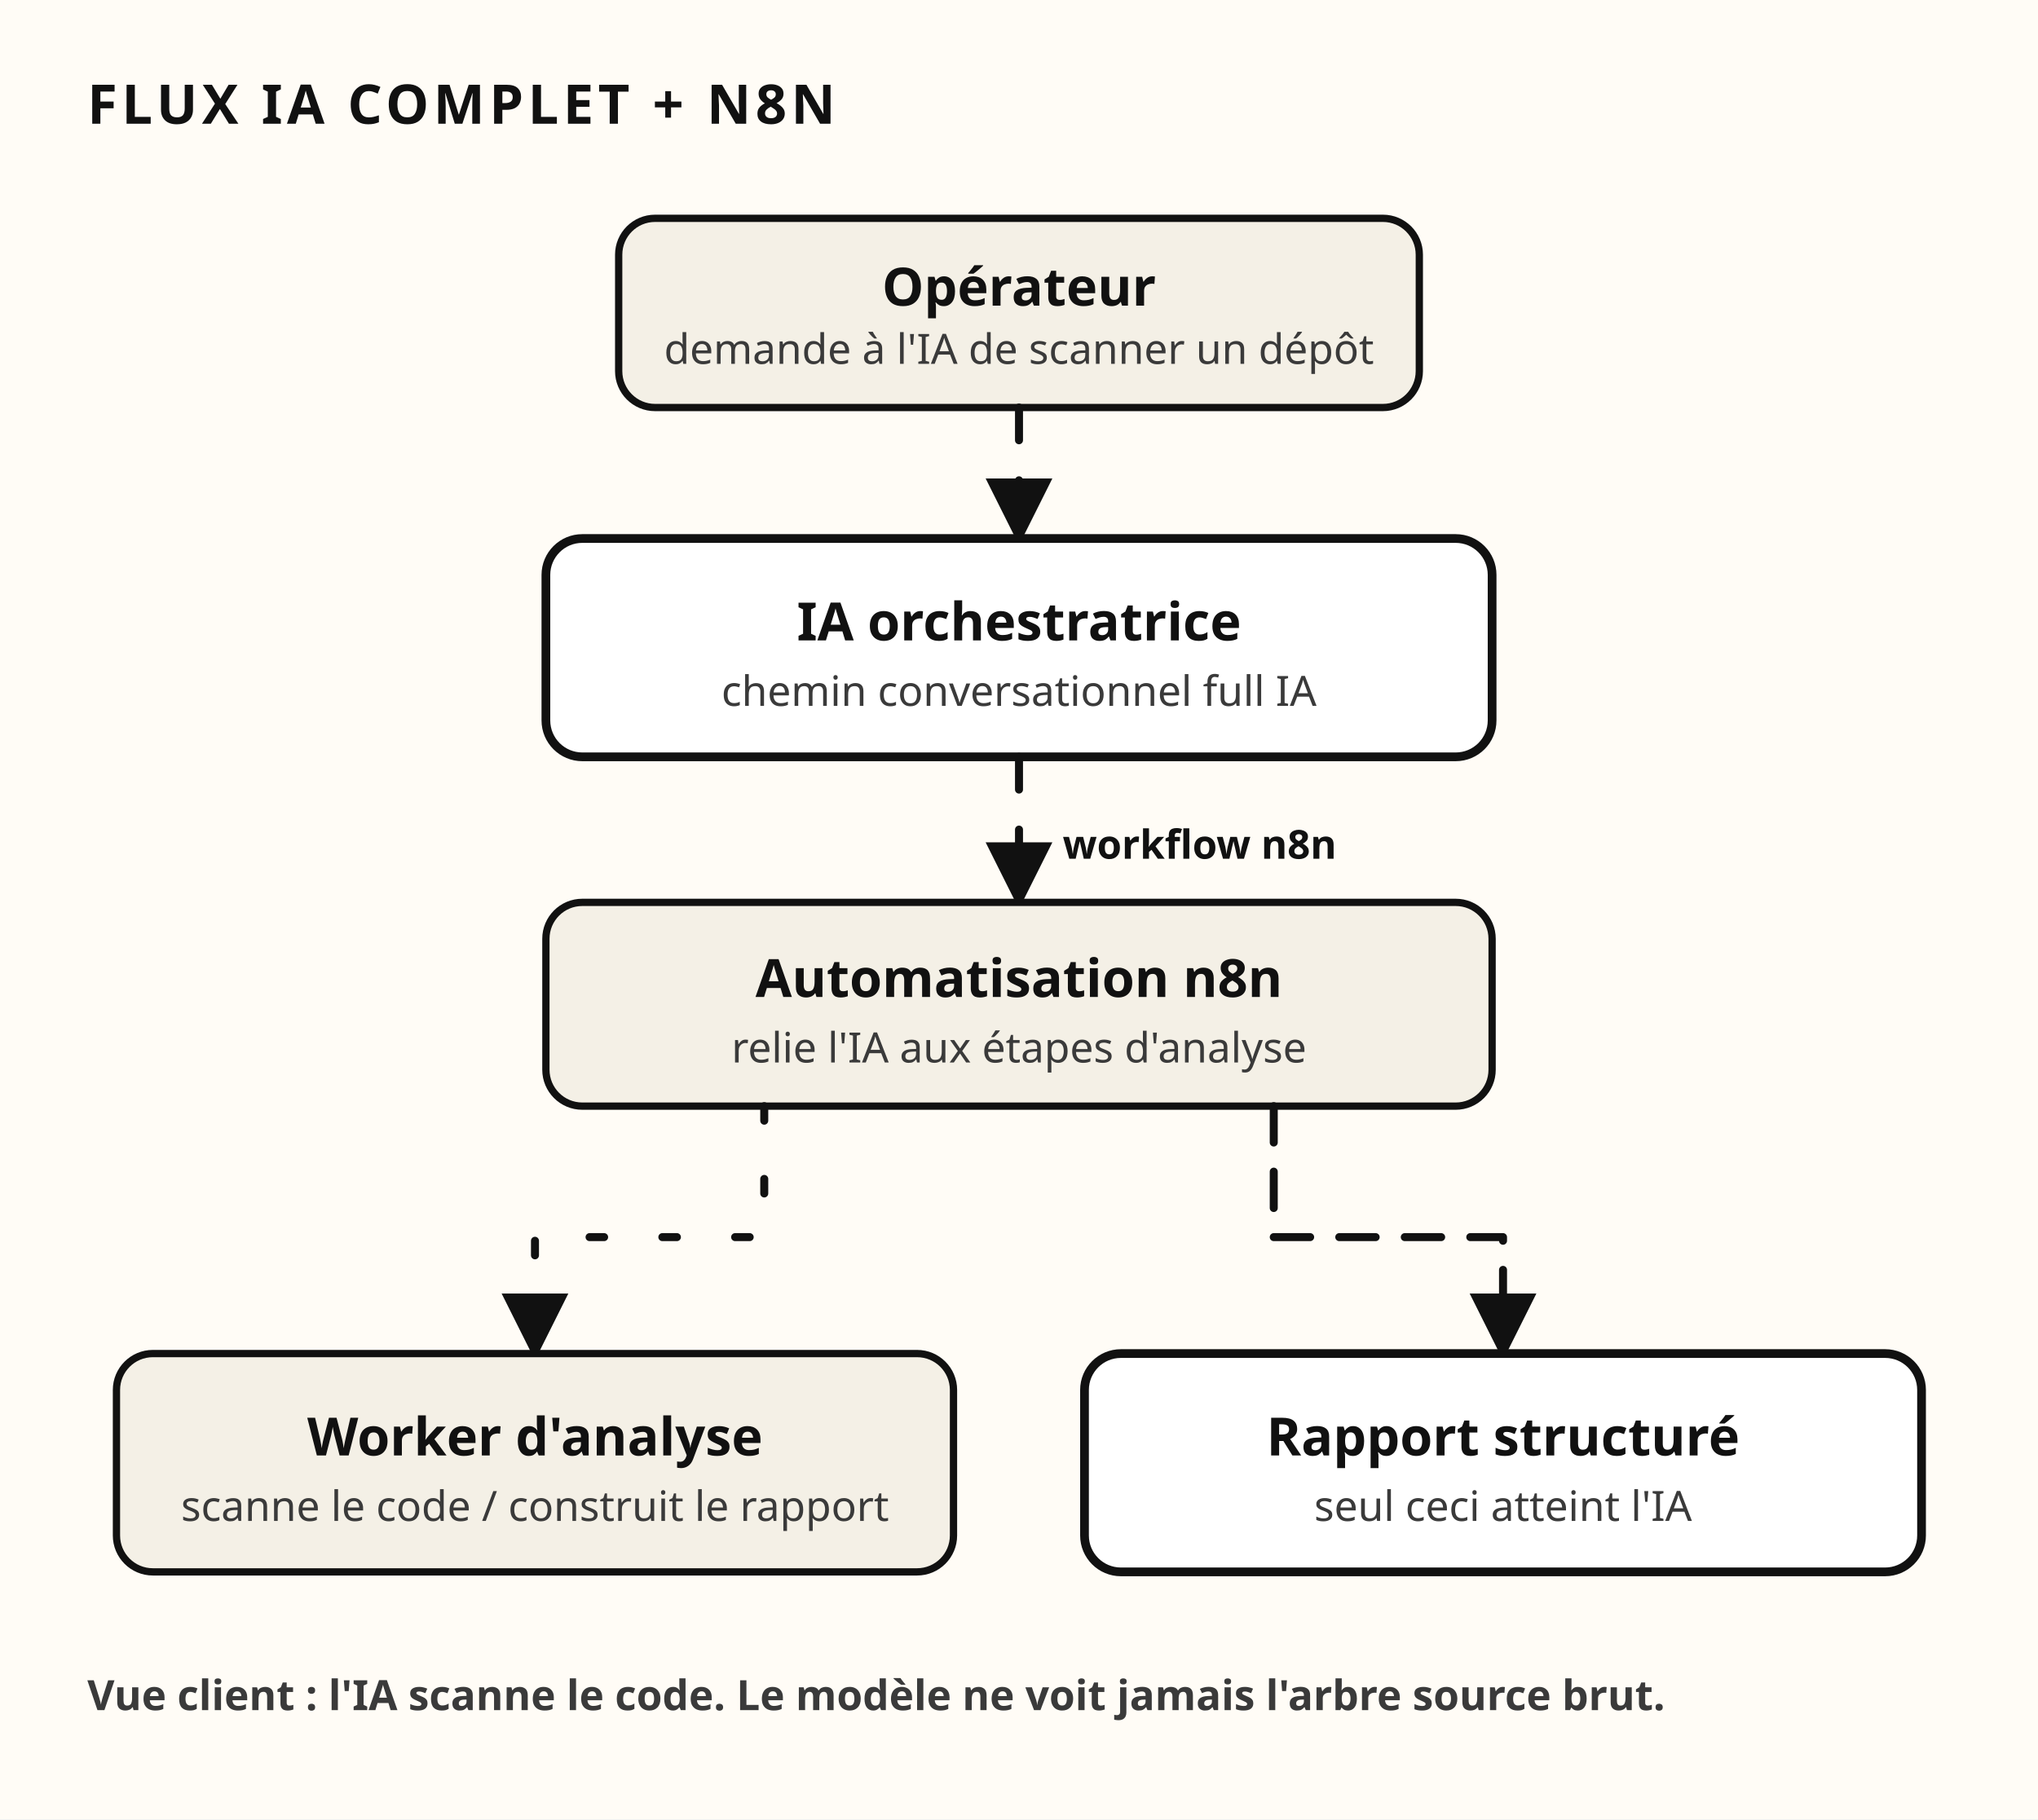
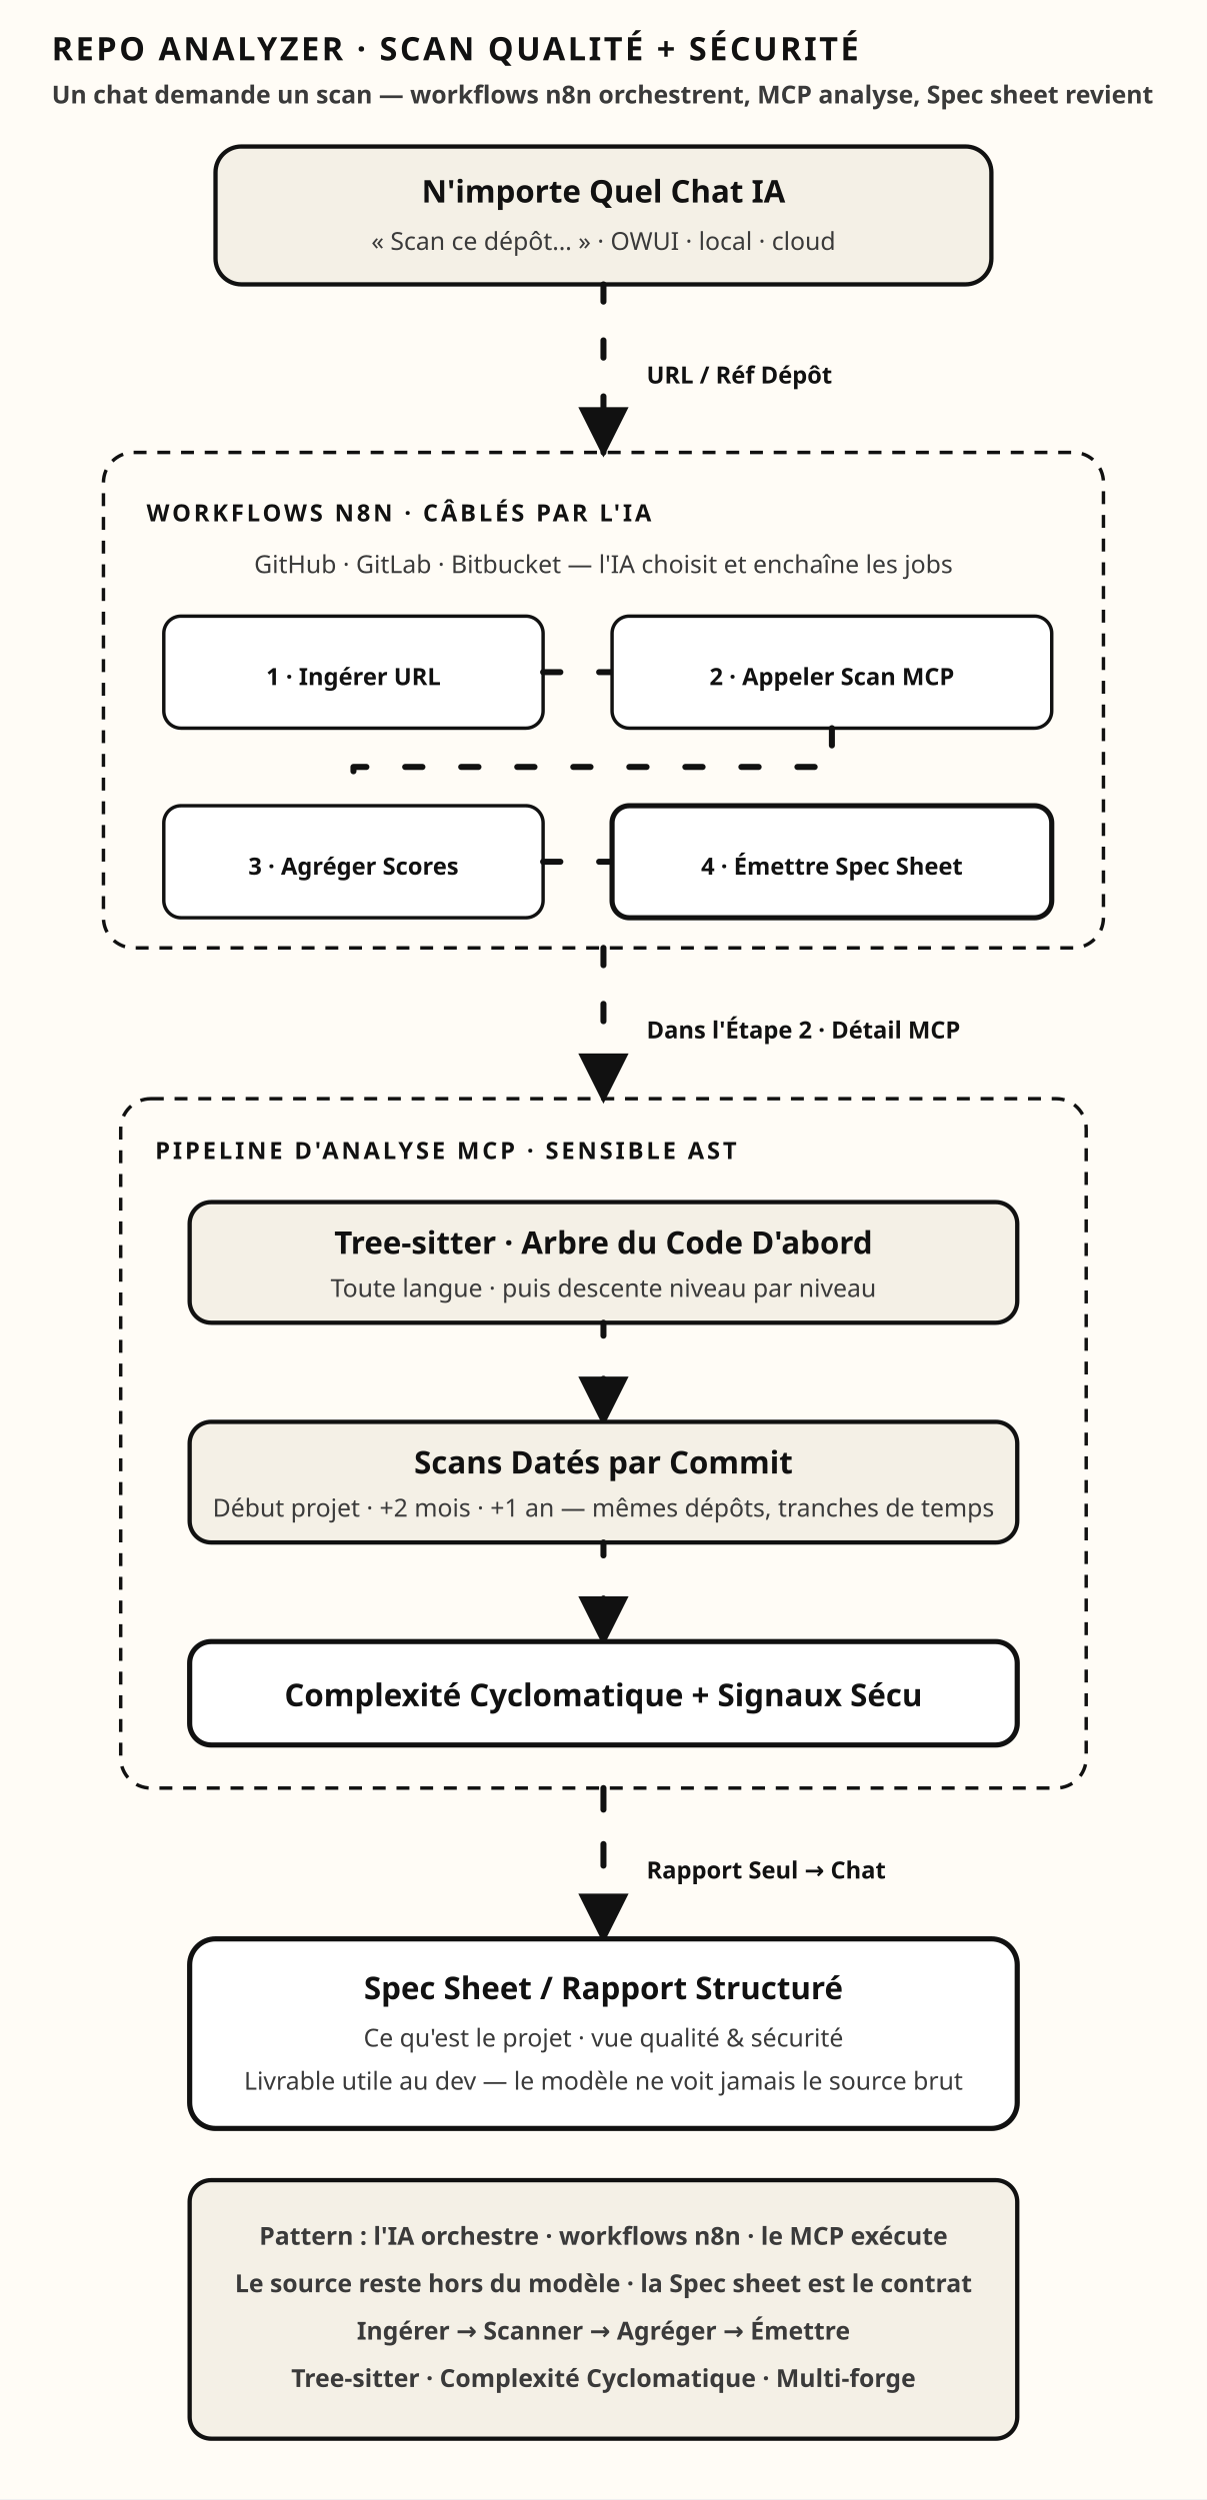
- <svg xmlns="http://www.w3.org/2000/svg" viewBox="0 0 560 500" role="img" aria-labelledby="t d">
+ <svg xmlns="http://www.w3.org/2000/svg" viewBox="0 0 560 1160" role="img" aria-labelledby="t d">
  <defs>
    <marker id="a" viewBox="0 0 12 12" refX="10" refY="6" markerWidth="10" markerHeight="10" orient="auto-start-reverse">
      <path d="M1 1 L11 6 L1 11 Z" fill="#111" />
    </marker>
    <style>
      .bg { fill:#fffcf6; }
      .b { fill:#f4f0e6; stroke:#111; stroke-width:2; }
      .hi { fill:#fff; stroke:#111; stroke-width:2.4; }
      .out { fill:none; stroke:#111; stroke-width:1.6; stroke-dasharray:6 5; }
      .plane { fill:none; stroke:#111; stroke-width:1.8; stroke-dasharray:7 5; }
      .cloud { fill:none; stroke:#111; stroke-width:1.6; stroke-dasharray:6 5; }
      .title { font-family:Segoe UI,system-ui,sans-serif; font-size:15px; font-weight:800; letter-spacing:0.08em; fill:#111; }
      .lab { font-family:Segoe UI,system-ui,sans-serif; font-size:14.5px; font-weight:800; fill:#111; }
      .sub { font-family:Segoe UI,system-ui,sans-serif; font-size:11.5px; font-weight:500; fill:#3a3a3a; }
      .cap { font-family:Segoe UI,system-ui,sans-serif; font-size:11px; font-weight:800; letter-spacing:0.12em; fill:#111; }
      .line {
-         stroke:#111; stroke-width:2.2; fill:none; marker-end:url(#a);
+         stroke:#111; stroke-width:2.8; fill:none; marker-end:url(#a);
        stroke-linecap:round; stroke-linejoin:round;
-         stroke-dasharray:9 11;
-         animation: flow 1.05s linear infinite;
+         stroke-dasharray:8 18;
+         animation: flow 1.35s linear infinite;
      }
      .line.ingest {
-         stroke-dasharray: 4 16;
-         animation: flow 1.7s linear infinite;
+         stroke-dasharray: 6 20;
+         animation: flow 1.55s linear infinite;
      }
      .line.return {
-         stroke-dasharray: 10 8;
-         animation: flow 0.85s linear infinite;
+         stroke-dasharray: 10 16;
+         animation: flow 1.15s linear infinite;
      }
      .line.stem {
        marker-end: none;
-         stroke-dasharray: 9 11;
-         animation: flow 1.05s linear infinite;
+         stroke-dasharray: 8 18;
+         animation: flow 1.35s linear infinite;
      }
      .line.gate {
-         stroke-dasharray: 5 7;
-         animation: flow 1.2s linear infinite;
+         stroke-dasharray: 6 14;
+         animation: flow 1.4s linear infinite;
      }
      .hi.pulse {
        animation: node-pulse 2.6s ease-in-out infinite;
      }
      .lbl.flow-lbl {
        animation: lbl-pulse 2.2s ease-in-out infinite;
      }
      .chip { fill:#fff; stroke:#111; stroke-width:1.6; }
      .lbl { font-family:Segoe UI,system-ui,sans-serif; font-size:11px; font-weight:700; fill:#111; }
      .foot { font-family:Segoe UI,system-ui,sans-serif; font-size:11.5px; font-weight:600; fill:#3a3a3a; }
      @keyframes flow {
-         to { stroke-dashoffset: -20; }
+         to { stroke-dashoffset: -52; }
      }
      @keyframes node-pulse {
        0%, 100% { stroke-width: 2.4; }
        50% { stroke-width: 3.4; }
      }
      @keyframes lbl-pulse {
        0%, 100% { opacity: 0.55; }
        50% { opacity: 1; }
      }
      @media (prefers-reduced-motion: reduce) {
        .line, .line.ingest, .line.return, .line.stem, .line.gate, .hi.pulse, .lbl.flow-lbl { animation: none; }
        .line, .line.ingest, .line.return, .line.stem, .line.gate { stroke-dasharray: none; }
      }
    </style>
  </defs>
-   <rect class="bg" width="560" height="500" />
-   <text x="24" y="34" class="title">FLUX IA COMPLET + N8N</text>
-   <rect class="b" x="170" y="60" width="220" height="52" rx="10" />
-   <text x="280" y="84" text-anchor="middle" class="lab">Opérateur</text>
-   <text x="280" y="100" text-anchor="middle" class="sub">demande à l'IA de scanner un dépôt</text>
-   <line class="line" x1="280" y1="112" x2="280" y2="148" />
-   <rect class="hi" x="150" y="148" width="260" height="60" rx="10" />
-   <text x="280" y="176" text-anchor="middle" class="lab">IA orchestratrice</text>
-   <text x="280" y="194" text-anchor="middle" class="sub">chemin conversationnel full IA</text>
-   <line class="line" x1="280" y1="208" x2="280" y2="248" />
-   <text x="292" y="236" class="lbl">workflow n8n</text>
-   <rect class="b" x="150" y="248" width="260" height="56" rx="10" />
-   <text x="280" y="274" text-anchor="middle" class="lab">Automatisation n8n</text>
-   <text x="280" y="292" text-anchor="middle" class="sub">relie l'IA aux étapes d'analyse</text>
-   <path class="line ingest" d="M210 304 V340 H147 V372" />
-   <path class="line return" d="M350 304 V340 H413 V372" />
-   <rect class="b" x="32" y="372" width="230" height="60" rx="10" />
-   <text x="147" y="400" text-anchor="middle" class="lab">Worker d'analyse</text>
-   <text x="147" y="418" text-anchor="middle" class="sub">scanne le code / construit le rapport</text>
-   <rect class="hi pulse" x="298" y="372" width="230" height="60" rx="10" />
-   <text x="413" y="400" text-anchor="middle" class="lab">Rapport structuré</text>
-   <text x="413" y="418" text-anchor="middle" class="sub">seul ceci atteint l'IA</text>
-   <text x="24" y="470" class="foot">Vue client : l'IA scanne le code. Le modèle ne voit jamais l'arbre source brut.</text>
+   <rect class="bg" width="560" height="1160" />
+   <text x="24" y="28" class="title">REPO ANALYZER · SCAN QUALITÉ + SÉCURITÉ</text>
+   <text x="24" y="48" class="foot">Un chat demande un scan — workflows n8n orchestrent, MCP analyse, Spec sheet revient</text>
+   <rect class="b" x="100" y="68" width="360" height="64" rx="12" />
+   <text x="280" y="94" text-anchor="middle" class="lab">N'importe Quel Chat IA</text>
+   <text x="280" y="116" text-anchor="middle" class="sub">« Scan ce dépôt… » · OWUI · local · cloud</text>
+   <line class="line" x1="280" y1="132" x2="280" y2="210" />
+   <text x="300" y="178" class="lbl flow-lbl">URL / Réf Dépôt</text>
+   <rect class="out" x="48" y="210" width="464" height="230" rx="14" />
+   <text x="68" y="242" class="cap">WORKFLOWS N8N · CÂBLÉS PAR L'IA</text>
+   <text x="280" y="266" text-anchor="middle" class="sub">GitHub · GitLab · Bitbucket — l'IA choisit et enchaîne les jobs</text>
+   <rect class="chip" x="76" y="286" width="176" height="52" rx="8" />
+   <text x="164" y="318" text-anchor="middle" class="lbl">1 · Ingérer URL</text>
+   <path class="line stem" d="M252 312 H284" />
+   <rect class="chip" x="284" y="286" width="204" height="52" rx="8" />
+   <text x="386" y="318" text-anchor="middle" class="lbl">2 · Appeler Scan MCP</text>
+   <path class="line stem" d="M386 338 V356 H164 V374" />
+   <rect class="chip" x="76" y="374" width="176" height="52" rx="8" />
+   <text x="164" y="406" text-anchor="middle" class="lbl">3 · Agréger Scores</text>
+   <path class="line stem" d="M252 400 H284" />
+   <rect class="hi pulse" x="284" y="374" width="204" height="52" rx="8" />
+   <text x="386" y="406" text-anchor="middle" class="lbl">4 · Émettre Spec Sheet</text>
+   <line class="line" x1="280" y1="440" x2="280" y2="510" />
+   <text x="300" y="482" class="lbl flow-lbl">Dans l'Étape 2 · Détail MCP</text>
+   <rect class="out" x="56" y="510" width="448" height="320" rx="14" />
+   <text x="72" y="538" class="cap">PIPELINE D'ANALYSE MCP · SENSIBLE AST</text>
+   <rect class="b" x="88" y="558" width="384" height="56" rx="10" />
+   <text x="280" y="582" text-anchor="middle" class="lab">Tree-sitter · Arbre du Code D'abord</text>
+   <text x="280" y="602" text-anchor="middle" class="sub">Toute langue · puis descente niveau par niveau</text>
+   <line class="line ingest" x1="280" y1="614" x2="280" y2="660" />
+   <rect class="b" x="88" y="660" width="384" height="56" rx="10" />
+   <text x="280" y="684" text-anchor="middle" class="lab">Scans Datés par Commit</text>
+   <text x="280" y="704" text-anchor="middle" class="sub">Début projet · +2 mois · +1 an — mêmes dépôts, tranches de temps</text>
+   <line class="line ingest" x1="280" y1="716" x2="280" y2="762" />
+   <rect class="hi pulse" x="88" y="762" width="384" height="48" rx="10" />
+   <text x="280" y="792" text-anchor="middle" class="lab">Complexité Cyclomatique + Signaux Sécu</text>
+   <line class="line return" x1="280" y1="830" x2="280" y2="900" />
+   <text x="300" y="872" class="lbl flow-lbl">Rapport Seul → Chat</text>
+   <rect class="hi pulse" x="88" y="900" width="384" height="88" rx="12" />
+   <text x="280" y="928" text-anchor="middle" class="lab">Spec Sheet / Rapport Structuré</text>
+   <text x="280" y="950" text-anchor="middle" class="sub">Ce qu'est le projet · vue qualité &amp; sécurité</text>
+   <text x="280" y="970" text-anchor="middle" class="sub">Livrable utile au dev — le modèle ne voit jamais le source brut</text>
+   <rect class="b" x="88" y="1012" width="384" height="120" rx="10" />
+   <text x="280" y="1042" text-anchor="middle" class="foot">Pattern : l'IA orchestre · workflows n8n · le MCP exécute</text>
+   <text x="280" y="1064" text-anchor="middle" class="foot">Le source reste hors du modèle · la Spec sheet est le contrat</text>
+   <text x="280" y="1086" text-anchor="middle" class="foot">Ingérer → Scanner → Agréger → Émettre</text>
+   <text x="280" y="1108" text-anchor="middle" class="foot">Tree-sitter · Complexité Cyclomatique · Multi-forge</text>
</svg>
